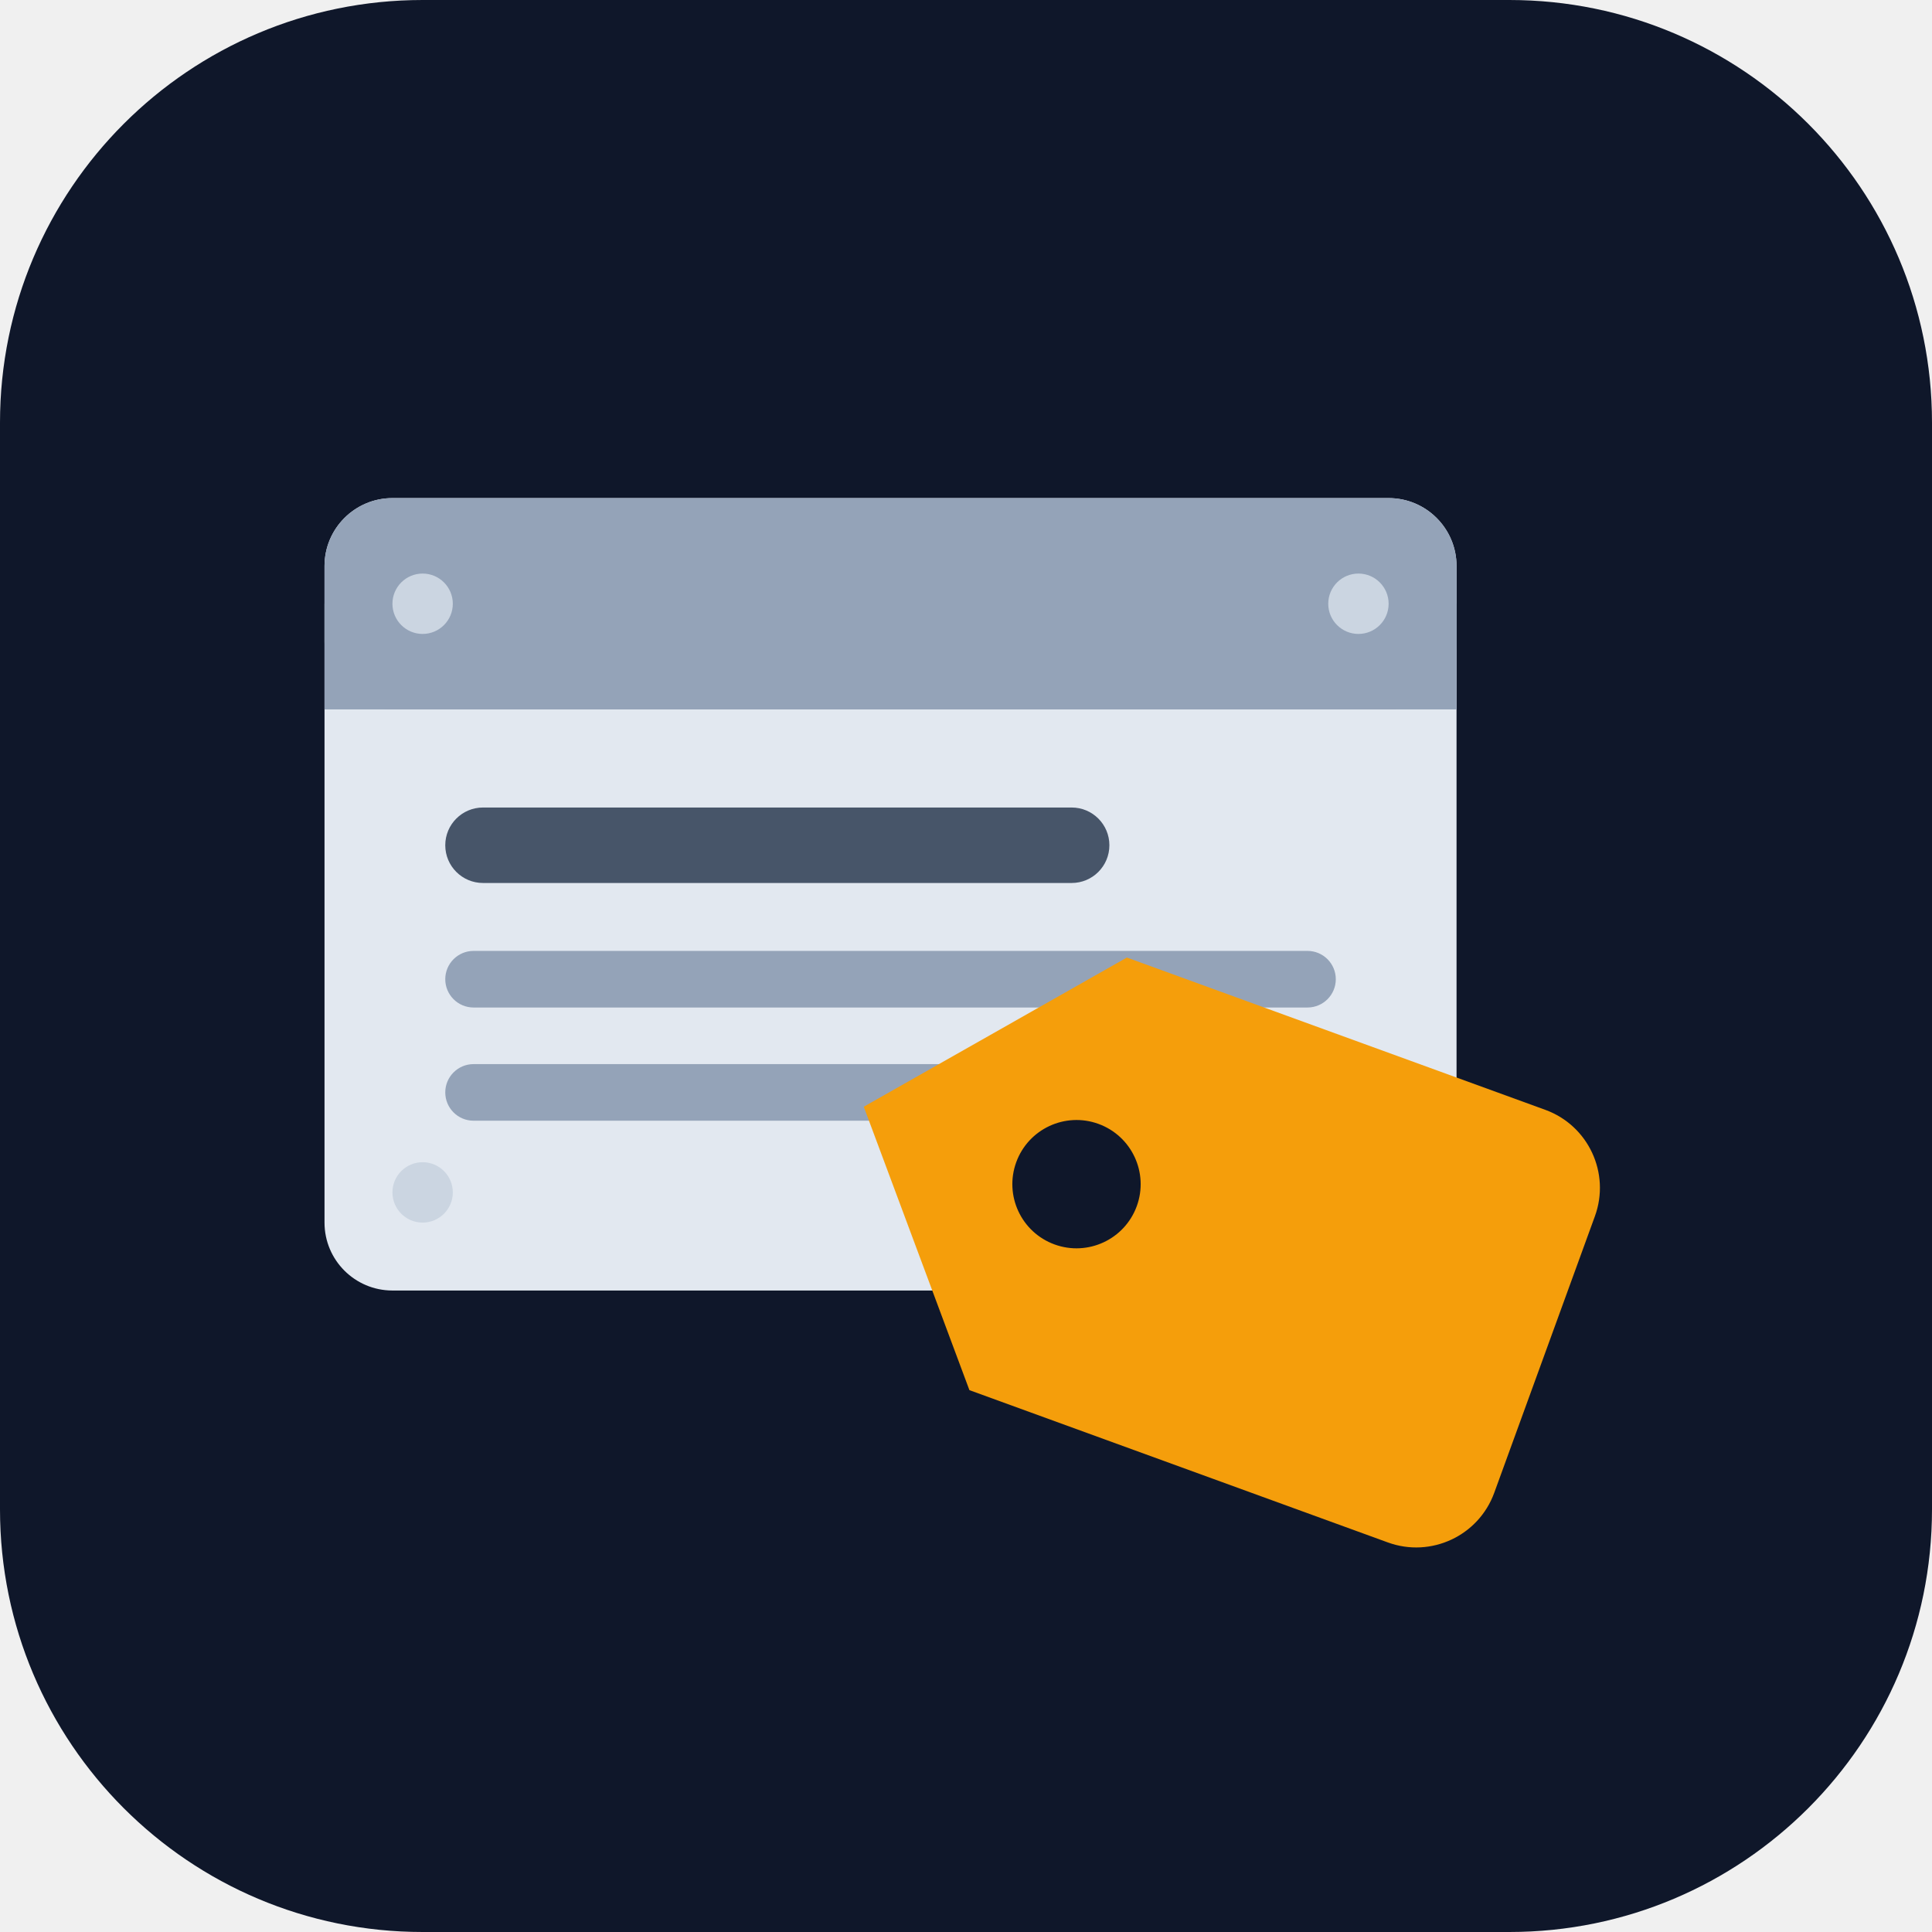
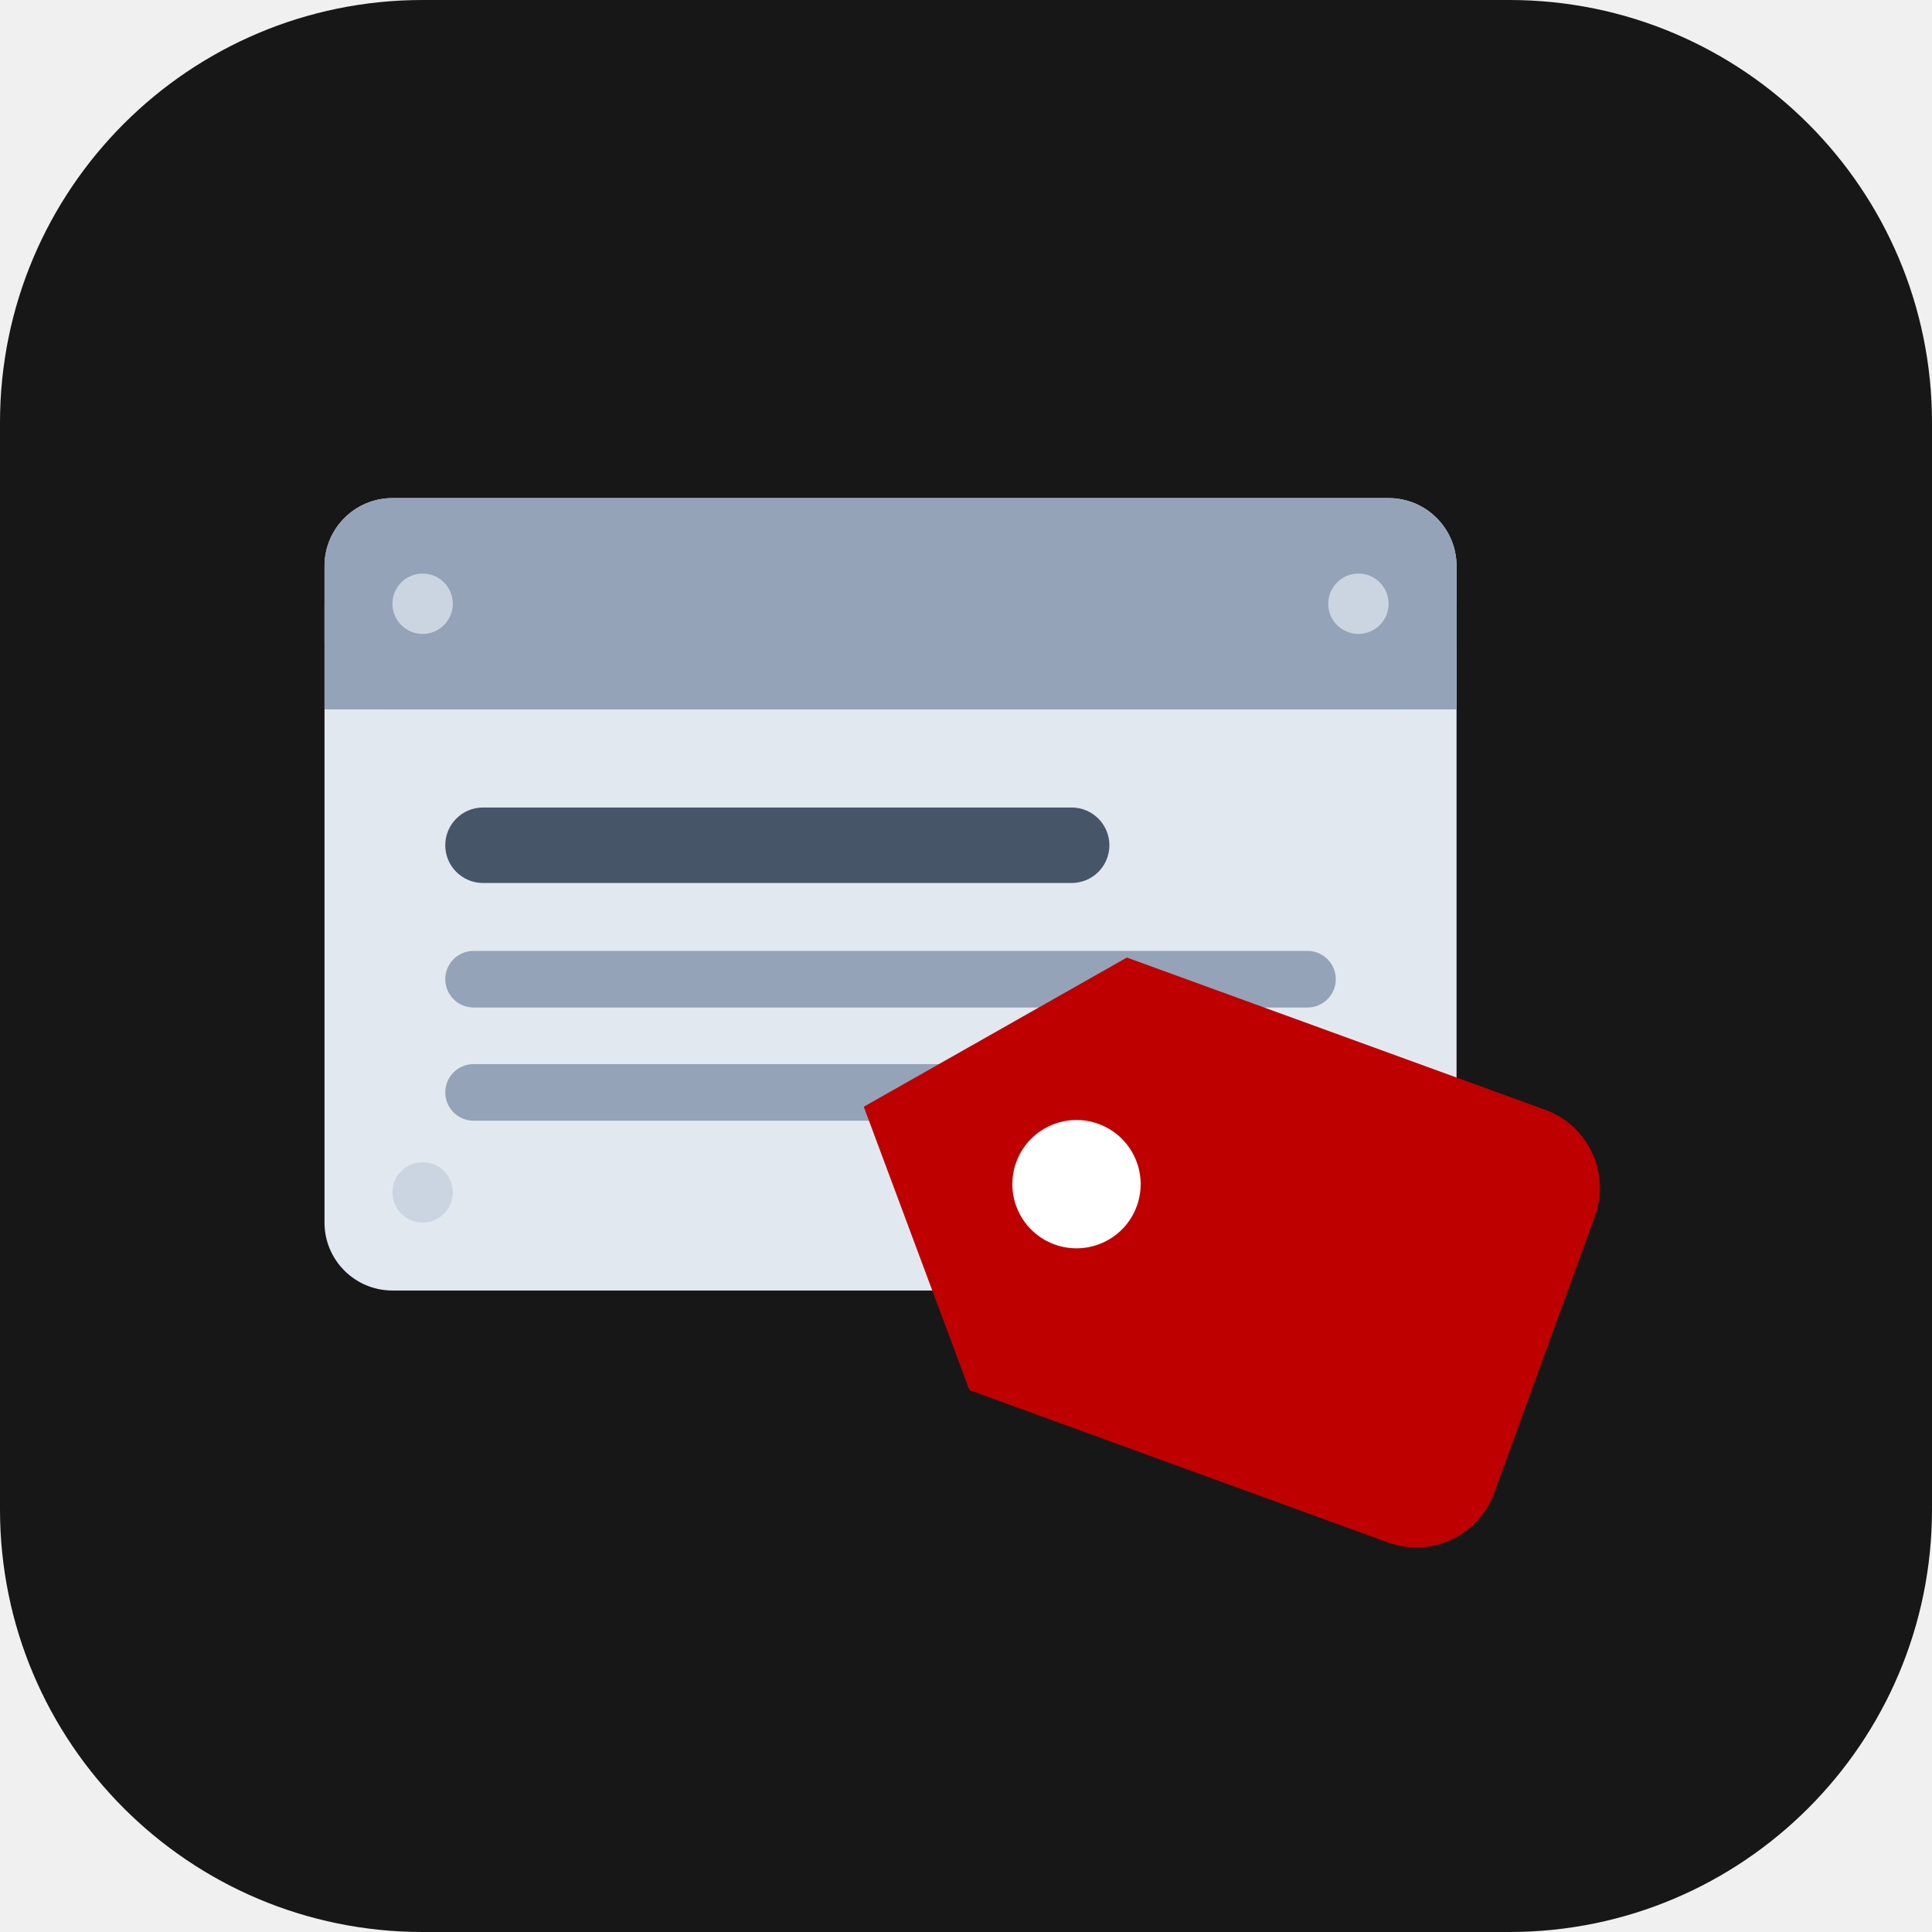
<svg xmlns="http://www.w3.org/2000/svg" width="512" height="512" viewBox="0 0 512 512">
-   <rect width="512" height="512" rx="112" fill="#0f172a" />
+   <rect width="512" height="512" rx="112" fill="#171717" />
  <rect x="86" y="132" width="300" height="210" rx="18" fill="#e2e8f0" />
  <rect x="86" y="132" width="300" height="56" rx="18" fill="#94a3b8" />
  <rect x="86" y="160" width="300" height="28" fill="#94a3b8" />
  <circle cx="112" cy="160" r="8" fill="#cbd5e1" />
  <circle cx="360" cy="160" r="8" fill="#cbd5e1" />
  <circle cx="112" cy="316" r="8" fill="#cbd5e1" />
  <circle cx="360" cy="316" r="8" fill="#cbd5e1" />
  <rect x="118" y="214" width="176" height="20" rx="10" fill="#475569" />
  <rect x="118" y="252" width="236" height="15" rx="7.5" fill="#94a3b8" />
  <rect x="118" y="282" width="200" height="15" rx="7.5" fill="#94a3b8" />
  <g transform="translate(300 250) rotate(20)">
-     <path d="M0 4 H118 a22 22 0 0 1 22 22 V104 a22 22 0 0 1 -22 22 H0 L-52 65 Z" fill="#f59e0b" />
-     <circle cx="8" cy="65" r="17" fill="#0f172a" />
+     <path d="M0 4 H118 a22 22 0 0 1 22 22 V104 a22 22 0 0 1 -22 22 H0 L-52 65 Z" fill="#be0000" />
+     <circle cx="8" cy="65" r="17" fill="#ffffff" />
  </g>
</svg>
